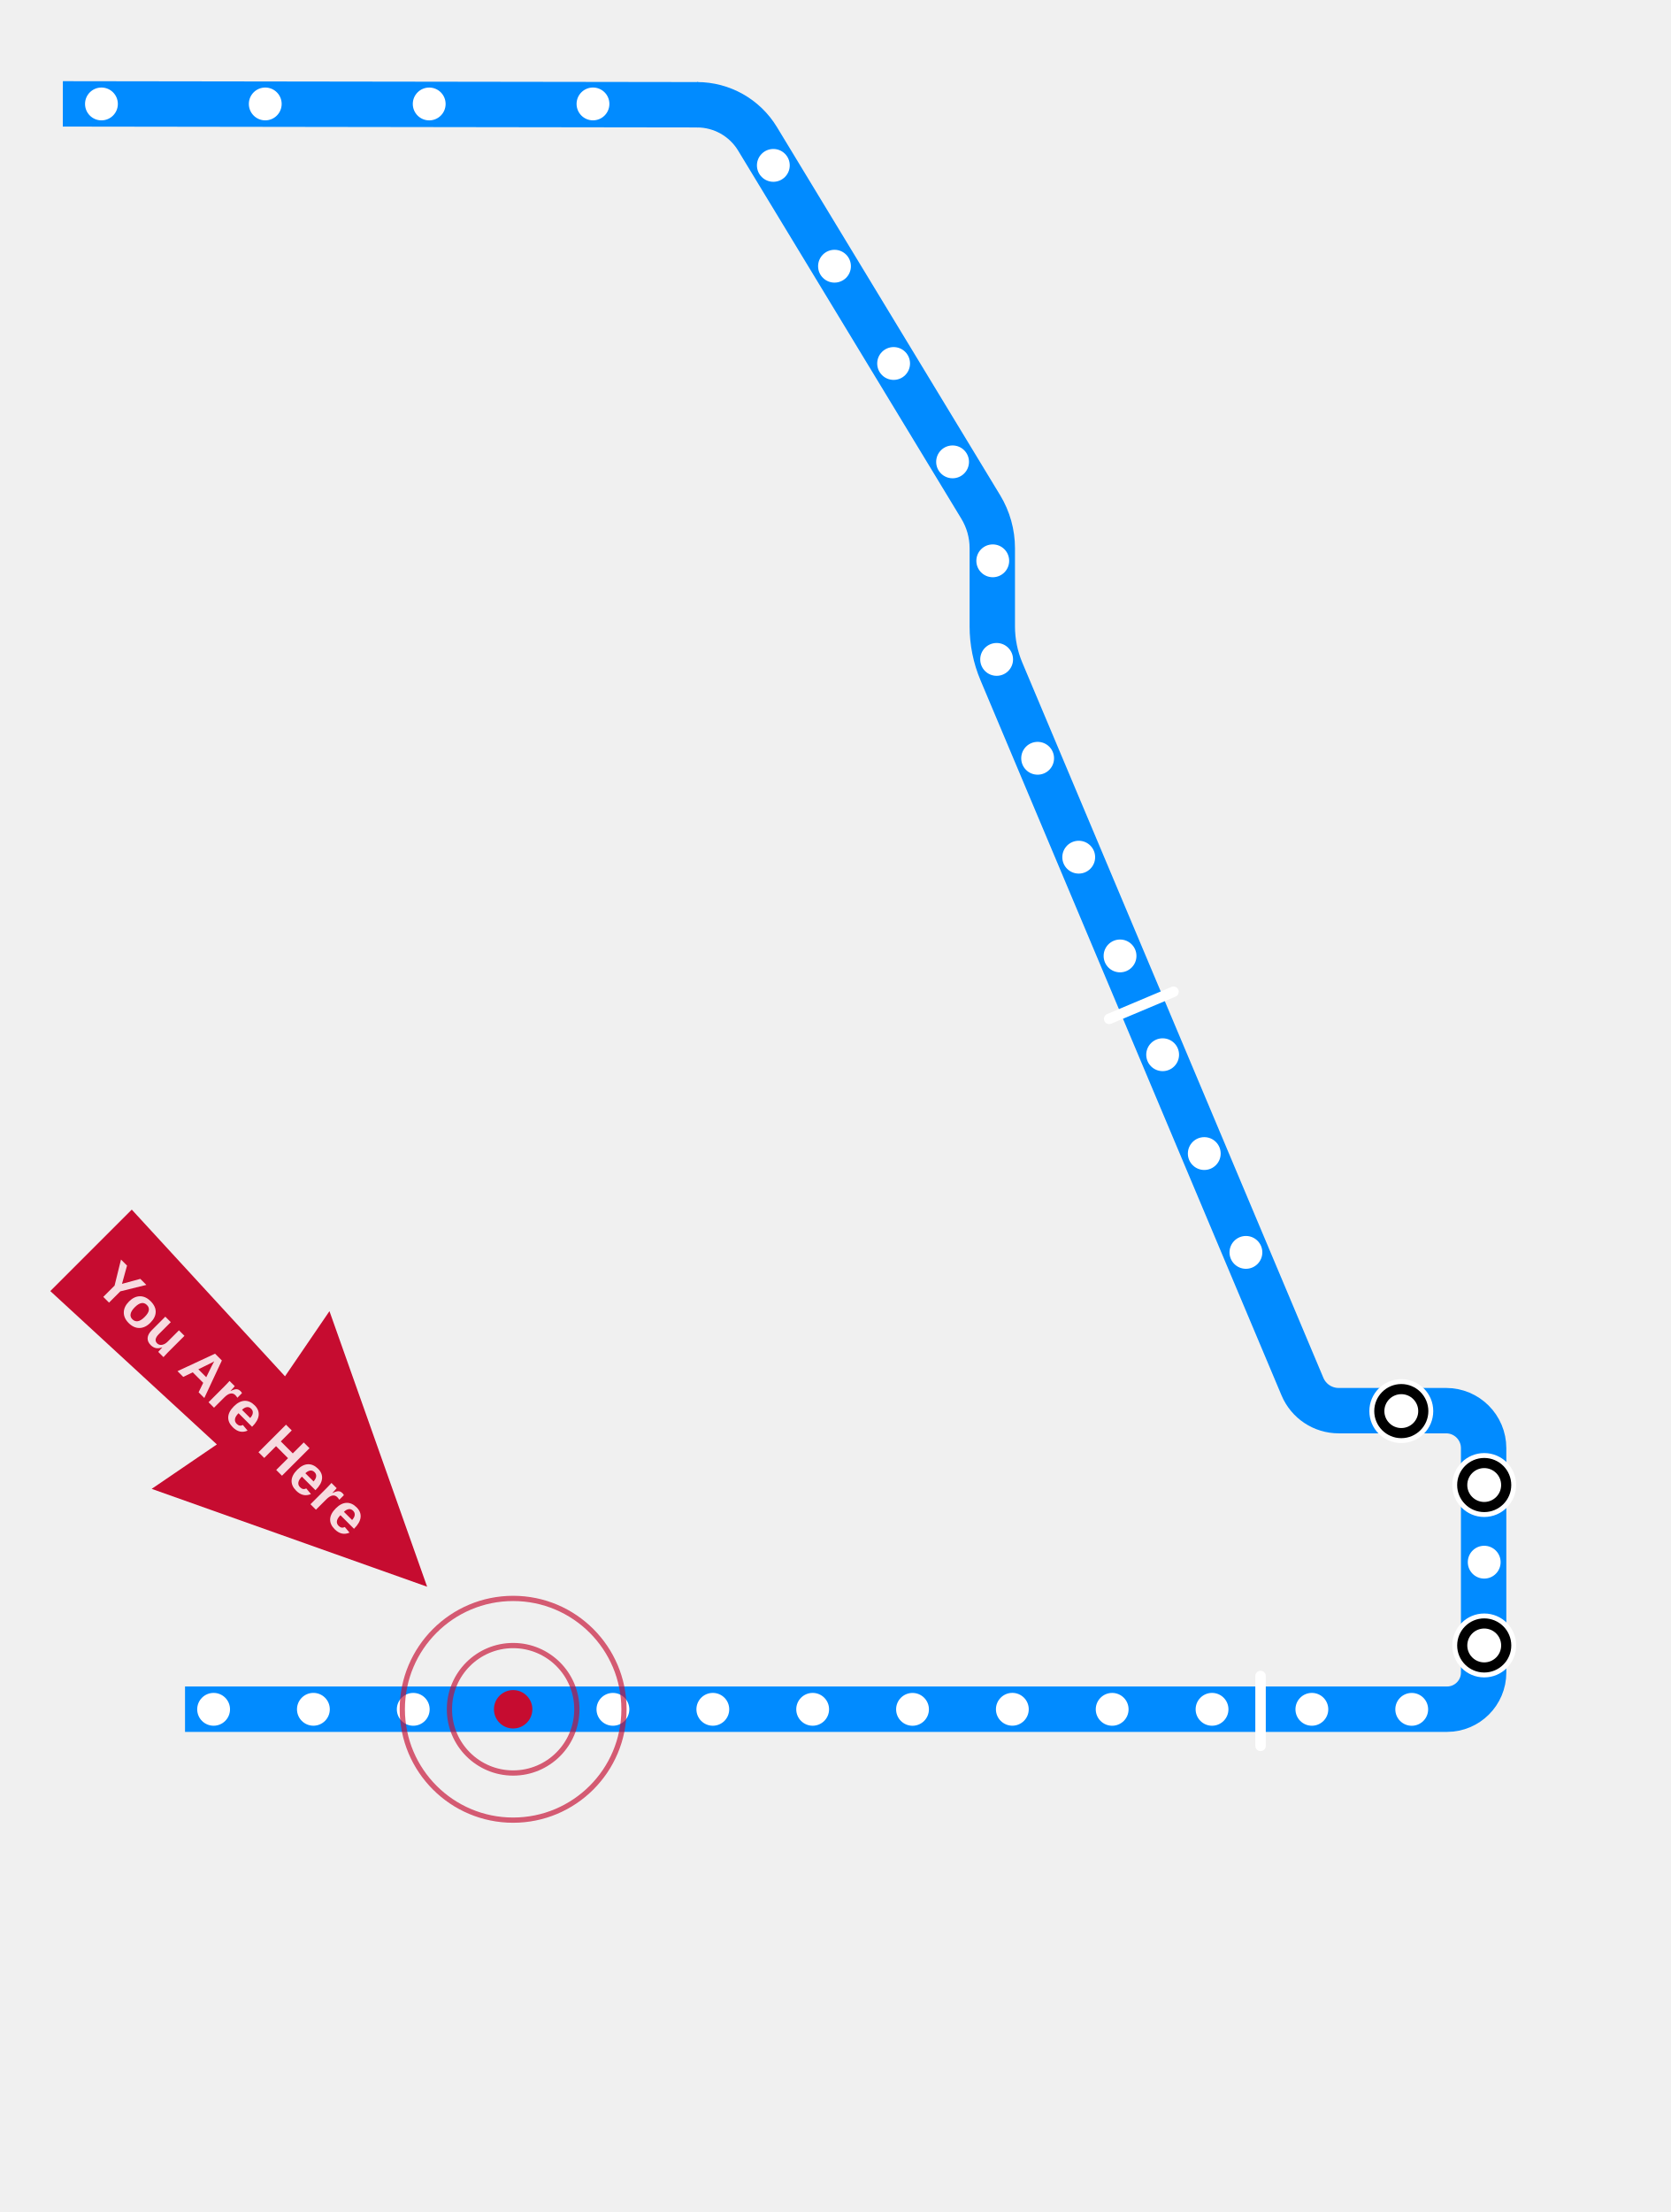
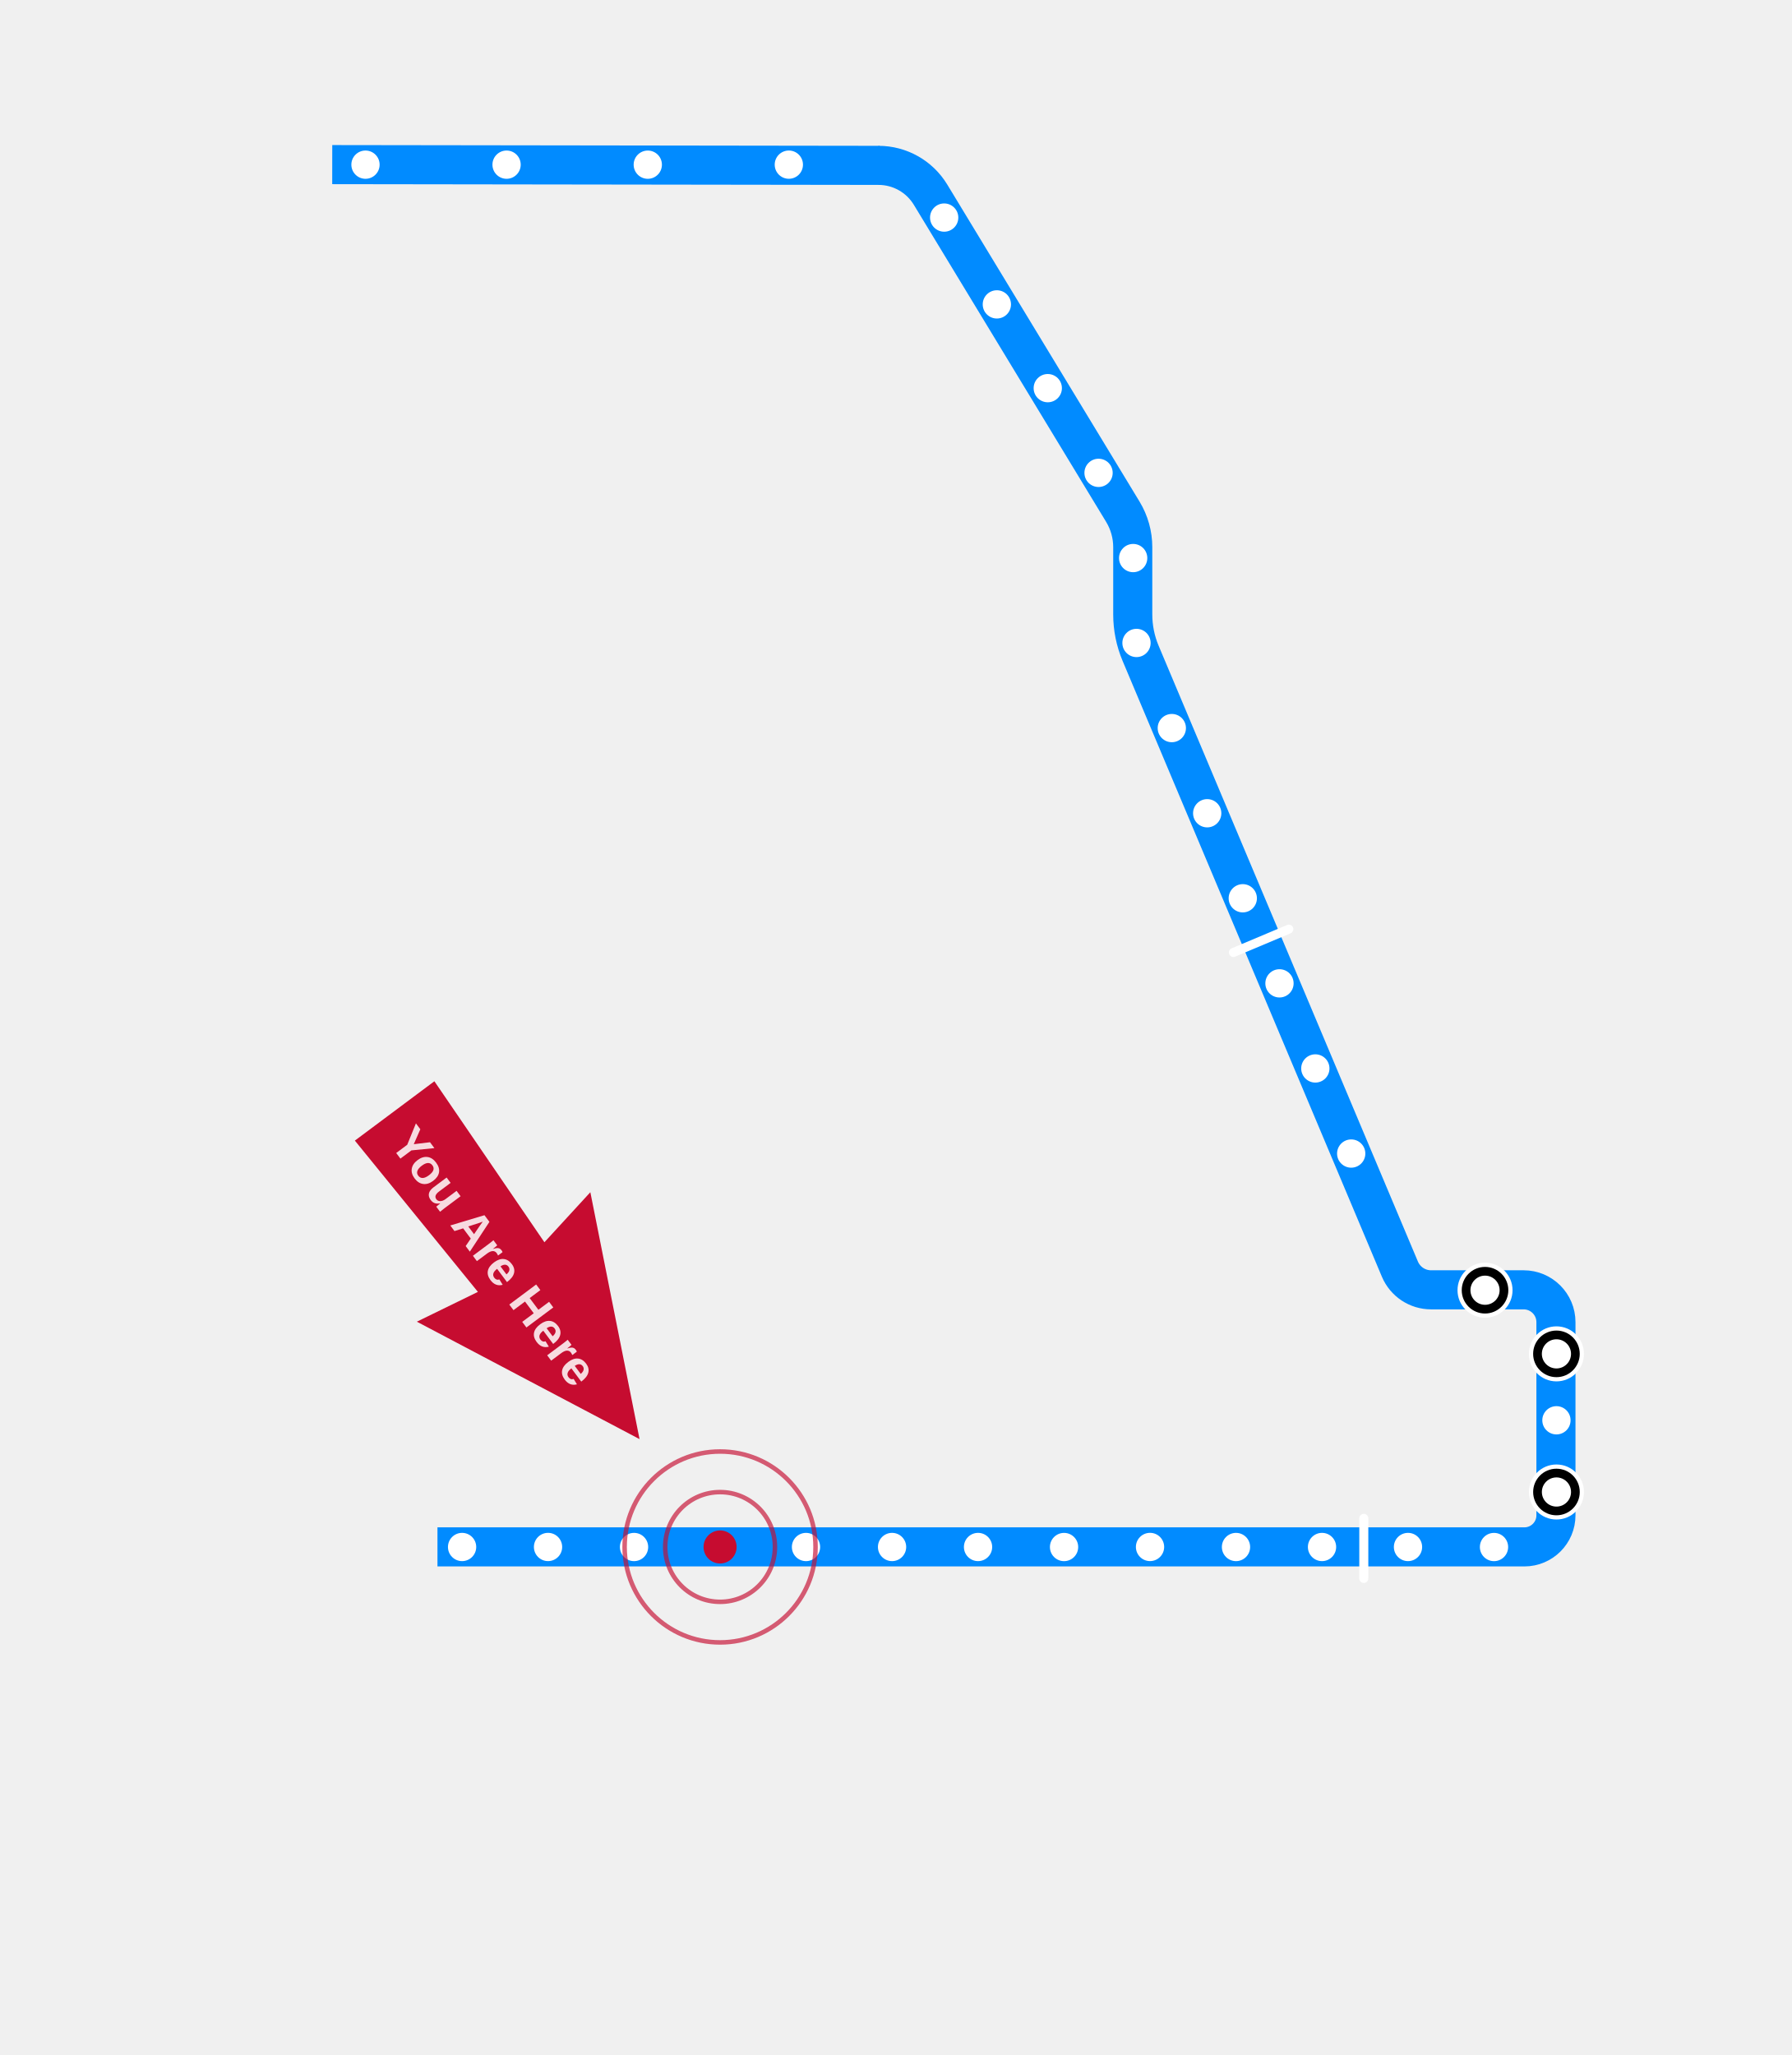
- <svg xmlns="http://www.w3.org/2000/svg" width="957" height="1267" viewBox="0 0 957 1267">
+ <svg xmlns="http://www.w3.org/2000/svg" width="1192" height="1367" viewBox="-185 -50 1192 1367">
  <path id="Path" fill="#000000" stroke="#018bff" stroke-width="26" d="M 36 59.5 L 400 60.002" />
  <path id="path1" fill="none" stroke="#018bff" stroke-width="26" d="M 400 60 L 399.36 60 C 413.518 60 426.649 67.394 433.99 79.5 L 561.9 290.41 C 566.217 297.525 568.5 305.688 568.5 314.01 L 568.5 358.75 C 568.499 367.615 570.27 376.39 573.71 384.56 L 746.2 794.23 C 749.713 802.575 757.886 808.001 766.94 808 L 828.5 808 C 840.374 808 850 817.626 850 829.5 L 850 958 C 850 969.598 840.598 979 829 979 L 106 979" />
  <path id="path2" fill="#ffffff" stroke="none" d="M 67.52 59.54 C 67.52 64.731 63.311 68.94 58.12 68.94 C 52.929 68.94 48.72 64.731 48.72 59.54 C 48.72 54.349 52.929 50.14 58.12 50.14 C 63.311 50.14 67.52 54.349 67.52 59.54 Z" />
  <path id="path3" fill="#ffffff" stroke="none" d="M 161.37 59.54 C 161.37 64.731 157.161 68.94 151.97 68.94 C 146.779 68.94 142.57 64.731 142.57 59.54 C 142.57 54.349 146.779 50.14 151.97 50.14 C 157.161 50.14 161.37 54.349 161.37 59.54 Z" />
  <path id="path4" fill="#ffffff" stroke="none" d="M 255.3 59.55 C 255.3 64.741 251.091 68.95 245.9 68.95 C 240.709 68.95 236.5 64.741 236.5 59.55 C 236.5 54.359 240.709 50.15 245.9 50.15 C 251.091 50.15 255.3 54.359 255.3 59.55 Z" />
  <path id="path5" fill="#ffffff" stroke="none" d="M 349.13 59.53 C 349.13 64.721 344.921 68.93 339.73 68.93 C 334.539 68.93 330.33 64.721 330.33 59.53 C 330.33 54.339 334.539 50.13 339.73 50.13 C 344.921 50.13 349.13 54.339 349.13 59.53 Z" />
  <path id="path6" fill="#ffffff" stroke="none" d="M 452.46 94.73 C 452.46 99.922 448.251 104.13 443.06 104.13 C 437.869 104.13 433.66 99.922 433.66 94.73 C 433.66 89.539 437.869 85.33 443.06 85.33 C 448.251 85.33 452.46 89.539 452.46 94.73 Z" />
  <path id="path7" fill="#ffffff" stroke="none" d="M 487.5 152.48 C 487.5 157.672 483.291 161.88 478.1 161.88 C 472.909 161.88 468.7 157.672 468.7 152.48 C 468.7 147.289 472.909 143.08 478.1 143.08 C 483.291 143.08 487.5 147.289 487.5 152.48 Z" />
  <path id="path8" fill="#ffffff" stroke="none" d="M 521.37 208.2 C 521.37 213.391 517.161 217.6 511.97 217.6 C 506.779 217.6 502.57 213.391 502.57 208.2 C 502.57 203.009 506.779 198.8 511.97 198.8 C 517.161 198.8 521.37 203.009 521.37 208.2 Z" />
  <path id="path9" fill="#ffffff" stroke="none" d="M 555.15 264.55 C 555.15 269.741 550.941 273.95 545.75 273.95 C 540.559 273.95 536.35 269.741 536.35 264.55 C 536.35 259.359 540.559 255.15 545.75 255.15 C 550.941 255.15 555.15 259.359 555.15 264.55 Z" />
  <path id="path10" fill="#ffffff" stroke="none" d="M 578.17 321.23 C 578.17 326.422 573.961 330.63 568.77 330.63 C 563.579 330.63 559.37 326.422 559.37 321.23 C 559.37 316.039 563.579 311.83 568.77 311.83 C 573.961 311.83 578.17 316.039 578.17 321.23 Z" />
  <path id="path11" fill="#ffffff" stroke="none" d="M 580.39 377.7 C 580.39 382.891 576.181 387.1 570.99 387.1 C 565.799 387.1 561.59 382.891 561.59 377.7 C 561.59 372.509 565.799 368.3 570.99 368.3 C 576.181 368.3 580.39 372.509 580.39 377.7 Z" />
  <path id="path12" fill="#ffffff" stroke="none" d="M 603.88 434.33 C 603.88 439.521 599.671 443.73 594.48 443.73 C 589.289 443.73 585.08 439.521 585.08 434.33 C 585.08 429.139 589.289 424.93 594.48 424.93 C 599.671 424.93 603.88 429.139 603.88 434.33 Z" />
  <path id="path13" fill="#ffffff" stroke="none" d="M 627.42 490.98 C 627.42 496.172 623.211 500.38 618.02 500.38 C 612.829 500.38 608.62 496.172 608.62 490.98 C 608.62 485.789 612.829 481.58 618.02 481.58 C 623.211 481.58 627.42 485.789 627.42 490.98 Z" />
  <path id="path14" fill="#ffffff" stroke="none" d="M 651.09 547.54 C 651.09 552.732 646.881 556.94 641.69 556.94 C 636.499 556.94 632.29 552.732 632.29 547.54 C 632.29 542.349 636.499 538.14 641.69 538.14 C 646.881 538.14 651.09 542.349 651.09 547.54 Z" />
  <path id="path15" fill="#ffffff" stroke="none" d="M 675.5 604.13 C 675.5 609.321 671.292 613.53 666.1 613.53 C 660.909 613.53 656.7 609.321 656.7 604.13 C 656.7 598.939 660.909 594.73 666.1 594.73 C 671.292 594.73 675.5 598.939 675.5 604.13 Z" />
  <path id="path16" fill="#ffffff" stroke="none" d="M 699.35 660.74 C 699.35 665.931 695.141 670.14 689.95 670.14 C 684.759 670.14 680.55 665.931 680.55 660.74 C 680.55 655.549 684.759 651.34 689.95 651.34 C 695.141 651.34 699.35 655.549 699.35 660.74 Z" />
  <path id="path17" fill="#ffffff" stroke="none" d="M 723.21 717.35 C 723.21 722.542 719.001 726.75 713.81 726.75 C 708.619 726.75 704.41 722.542 704.41 717.35 C 704.41 712.159 708.619 707.95 713.81 707.95 C 719.001 707.95 723.21 712.159 723.21 717.35 Z" />
  <path id="path18" fill="#ffffff" stroke="none" d="M 859.73 894.79 C 859.73 899.982 855.521 904.19 850.33 904.19 C 845.139 904.19 840.93 899.982 840.93 894.79 C 840.93 889.599 845.139 885.39 850.33 885.39 C 855.521 885.39 859.73 889.599 859.73 894.79 Z" />
  <path id="path19" fill="#ffffff" stroke="none" d="M 131.78 979.07 C 131.78 984.261 127.571 988.47 122.38 988.47 C 117.189 988.47 112.98 984.261 112.98 979.07 C 112.98 973.879 117.189 969.67 122.38 969.67 C 127.571 969.67 131.78 973.879 131.78 979.07 Z" />
  <path id="path20" fill="#ffffff" stroke="none" d="M 188.95 979.06 C 188.95 984.251 184.741 988.46 179.55 988.46 C 174.359 988.46 170.15 984.251 170.15 979.06 C 170.15 973.869 174.359 969.66 179.55 969.66 C 184.741 969.66 188.95 973.869 188.95 979.06 Z" />
  <path id="path21" fill="#ffffff" stroke="none" d="M 246.16 979.08 C 246.16 984.271 241.951 988.48 236.76 988.48 C 231.569 988.48 227.36 984.271 227.36 979.08 C 227.36 973.889 231.569 969.68 236.76 969.68 C 241.951 969.68 246.16 973.889 246.16 979.08 Z" />
  <path id="path22" fill="#c60c30" stroke="none" d="M 303.39 979.05 C 303.39 984.241 299.181 988.45 293.99 988.45 C 288.799 988.45 284.59 984.241 284.59 979.05 C 284.59 973.859 288.799 969.65 293.99 969.65 C 299.181 969.65 303.39 973.859 303.39 979.05 Z" />
  <path id="path23" fill="#ffffff" stroke="none" d="M 360.55 979.08 C 360.55 984.271 356.341 988.48 351.15 988.48 C 345.959 988.48 341.75 984.271 341.75 979.08 C 341.75 973.889 345.959 969.68 351.15 969.68 C 356.341 969.68 360.55 973.889 360.55 979.08 Z" />
  <path id="path24" fill="#ffffff" stroke="none" d="M 417.79 979.07 C 417.79 984.261 413.581 988.47 408.39 988.47 C 403.199 988.47 398.99 984.261 398.99 979.07 C 398.99 973.879 403.199 969.67 408.39 969.67 C 413.581 969.67 417.79 973.879 417.79 979.07 Z" />
  <path id="path25" fill="#ffffff" stroke="none" d="M 474.99 979.07 C 474.99 984.261 470.781 988.47 465.59 988.47 C 460.399 988.47 456.19 984.261 456.19 979.07 C 456.19 973.879 460.399 969.67 465.59 969.67 C 470.781 969.67 474.99 973.879 474.99 979.07 Z" />
  <path id="path26" fill="#ffffff" stroke="none" d="M 532.2 979.09 C 532.2 984.281 527.991 988.49 522.8 988.49 C 517.609 988.49 513.4 984.281 513.4 979.09 C 513.4 973.898 517.609 969.69 522.8 969.69 C 527.991 969.69 532.2 973.898 532.2 979.09 Z" />
  <path id="path27" fill="#ffffff" stroke="none" d="M 589.39 979.05 C 589.39 984.241 585.181 988.45 579.99 988.45 C 574.799 988.45 570.59 984.241 570.59 979.05 C 570.59 973.859 574.799 969.65 579.99 969.65 C 585.181 969.65 589.39 973.859 589.39 979.05 Z" />
  <path id="path28" fill="#ffffff" stroke="none" d="M 646.58 979.08 C 646.58 984.271 642.371 988.48 637.18 988.48 C 631.989 988.48 627.78 984.271 627.78 979.08 C 627.78 973.889 631.989 969.68 637.18 969.68 C 642.371 969.68 646.58 973.889 646.58 979.08 Z" />
  <path id="path29" fill="#ffffff" stroke="none" d="M 703.8 979.07 C 703.8 984.261 699.591 988.47 694.4 988.47 C 689.208 988.47 685 984.261 685 979.07 C 685 973.879 689.208 969.67 694.4 969.67 C 699.591 969.67 703.8 973.879 703.8 979.07 Z" />
  <path id="path30" fill="#ffffff" stroke="none" d="M 760.99 979.07 C 760.99 984.261 756.781 988.47 751.59 988.47 C 746.398 988.47 742.19 984.261 742.19 979.07 C 742.19 973.879 746.398 969.67 751.59 969.67 C 756.781 969.67 760.99 973.879 760.99 979.07 Z" />
  <path id="path31" fill="#ffffff" stroke="none" d="M 818.2 979.09 C 818.2 984.281 813.991 988.49 808.8 988.49 C 803.609 988.49 799.4 984.281 799.4 979.09 C 799.4 973.898 803.609 969.69 808.8 969.69 C 813.991 969.69 818.2 973.898 818.2 979.09 Z" />
  <clipPath id="clipPath1">
    <path d="M 780 786 L 826 786 L 826 832 L 780 832 Z" />
  </clipPath>
  <path id="path32" fill="#ffffff" stroke="none" clip-path="url(#clipPath1)" d="M 821.13 808.26 C 821.13 818.367 812.937 826.56 802.83 826.56 C 792.723 826.56 784.53 818.367 784.53 808.26 C 784.53 798.153 792.723 789.96 802.83 789.96 C 812.937 789.96 821.13 798.153 821.13 808.26 Z" />
  <path id="path33" fill="#ffffff" stroke="none" d="M 868.63 850.6 C 868.63 860.707 860.437 868.9 850.33 868.9 C 840.223 868.9 832.03 860.707 832.03 850.6 C 832.03 840.493 840.223 832.3 850.33 832.3 C 860.437 832.3 868.63 840.493 868.63 850.6 Z" />
  <path id="path34" fill="#ffffff" stroke="none" d="M 868.64 942.49 C 868.64 952.597 860.447 960.79 850.34 960.79 C 840.233 960.79 832.04 952.597 832.04 942.49 C 832.04 932.383 840.233 924.19 850.34 924.19 C 860.447 924.19 868.64 932.383 868.64 942.49 Z" />
  <path id="path35" fill="#000000" stroke="none" d="M 818.33 808.26 C 818.33 816.82 811.39 823.76 802.83 823.76 C 794.27 823.76 787.33 816.82 787.33 808.26 C 787.33 799.7 794.27 792.76 802.83 792.76 C 811.39 792.76 818.33 799.7 818.33 808.26 Z" />
  <path id="path36" fill="#000000" stroke="none" d="M 865.83 850.6 C 865.83 859.16 858.89 866.1 850.33 866.1 C 841.77 866.1 834.83 859.16 834.83 850.6 C 834.83 842.04 841.77 835.1 850.33 835.1 C 858.89 835.1 865.83 842.04 865.83 850.6 Z" />
  <path id="path37" fill="#000000" stroke="none" d="M 865.84 942.49 C 865.84 951.05 858.9 957.99 850.34 957.99 C 841.78 957.99 834.84 951.05 834.84 942.49 C 834.84 933.93 841.78 926.99 850.34 926.99 C 858.9 926.99 865.84 933.93 865.84 942.49 Z" />
  <path id="path38" fill="#ffffff" stroke="none" d="M 812.53 808.26 C 812.53 813.617 808.187 817.96 802.83 817.96 C 797.473 817.96 793.13 813.617 793.13 808.26 C 793.13 802.903 797.473 798.56 802.83 798.56 C 808.187 798.56 812.53 802.903 812.53 808.26 Z" />
  <path id="path39" fill="#ffffff" stroke="none" d="M 860.03 850.6 C 860.03 855.957 855.687 860.3 850.33 860.3 C 844.973 860.3 840.63 855.957 840.63 850.6 C 840.63 845.243 844.973 840.9 850.33 840.9 C 855.687 840.9 860.03 845.243 860.03 850.6 Z" />
  <path id="path40" fill="#ffffff" stroke="none" d="M 860.04 942.49 C 860.04 947.847 855.697 952.19 850.34 952.19 C 844.983 952.19 840.64 947.847 840.64 942.49 C 840.64 937.133 844.983 932.79 850.34 932.79 C 855.697 932.79 860.04 937.133 860.04 942.49 Z" />
  <path id="divider-damen-division" fill="#000000" stroke="#ffffff" stroke-width="6" stroke-linecap="round" d="M 635.46 583.6 L 672.33 568.07" />
  <path id="divider-uic-clinton" fill="#000000" stroke="#ffffff" stroke-width="6" stroke-linecap="round" d="M 722.19 960 L 722.19 1000" />
  <circle cx="293.99" cy="979.05" r="36.5" fill="none" stroke="#c60c30" stroke-width="3" opacity="0.66" />
  <circle cx="293.99" cy="979.05" r="63.5" fill="none" stroke="#c60c30" stroke-width="3" opacity="0.66" />
  <circle id="coverage-dot" cx="293.99" cy="979.05" r="11" fill="#c60c30" stroke="none" />
-   <g id="you-are-here" transform="translate(171.61,-0.02) rotate(-30,122.38,979.07)">
+   <g id="you-are-here" transform="translate(-475.35,76.60) rotate(68.25,715.77,830.71)">
    <g id="Group">
-       <path id="path43" fill="#c60c30" stroke="none" d="M 12.502 639.025 L 51.223 762.823 L 6.161 766.187 L 114.801 893.634 L 145.265 728.96 L 104.546 748.553 L 76.258 621.963 Z" />
+       <path id="path44" fill="#c60c30" stroke="none" d="M 461.16 933.009 L 584.958 894.288 L 588.322 939.351 L 715.769 830.71 L 551.095 800.246 L 570.688 840.965 L 444.097 869.253 Z" />
      <g id="g1">
-         <text id="You-Are-Here" opacity="0.85" transform="matrix(0.258521 0.966006 -0.966006 0.258521 775.9927 482.0297)" xml:space="preserve" x="-30.4" y="759" font-family="Arial" font-size="32.4" font-weight="700" fill="#ffffff" letter-spacing="0.312">You Are Here</text>
+         <text id="You-Are-Here" opacity="0.85" transform="matrix(0.966006 -0.258521 0.258521 0.966006 -206.4752 176.7925)" xml:space="preserve" x="464" y="886" font-family="Arial" font-size="32.4" font-weight="700" fill="#ffffff" letter-spacing="0.312">You Are Here</text>
      </g>
    </g>
  </g>
</svg>
